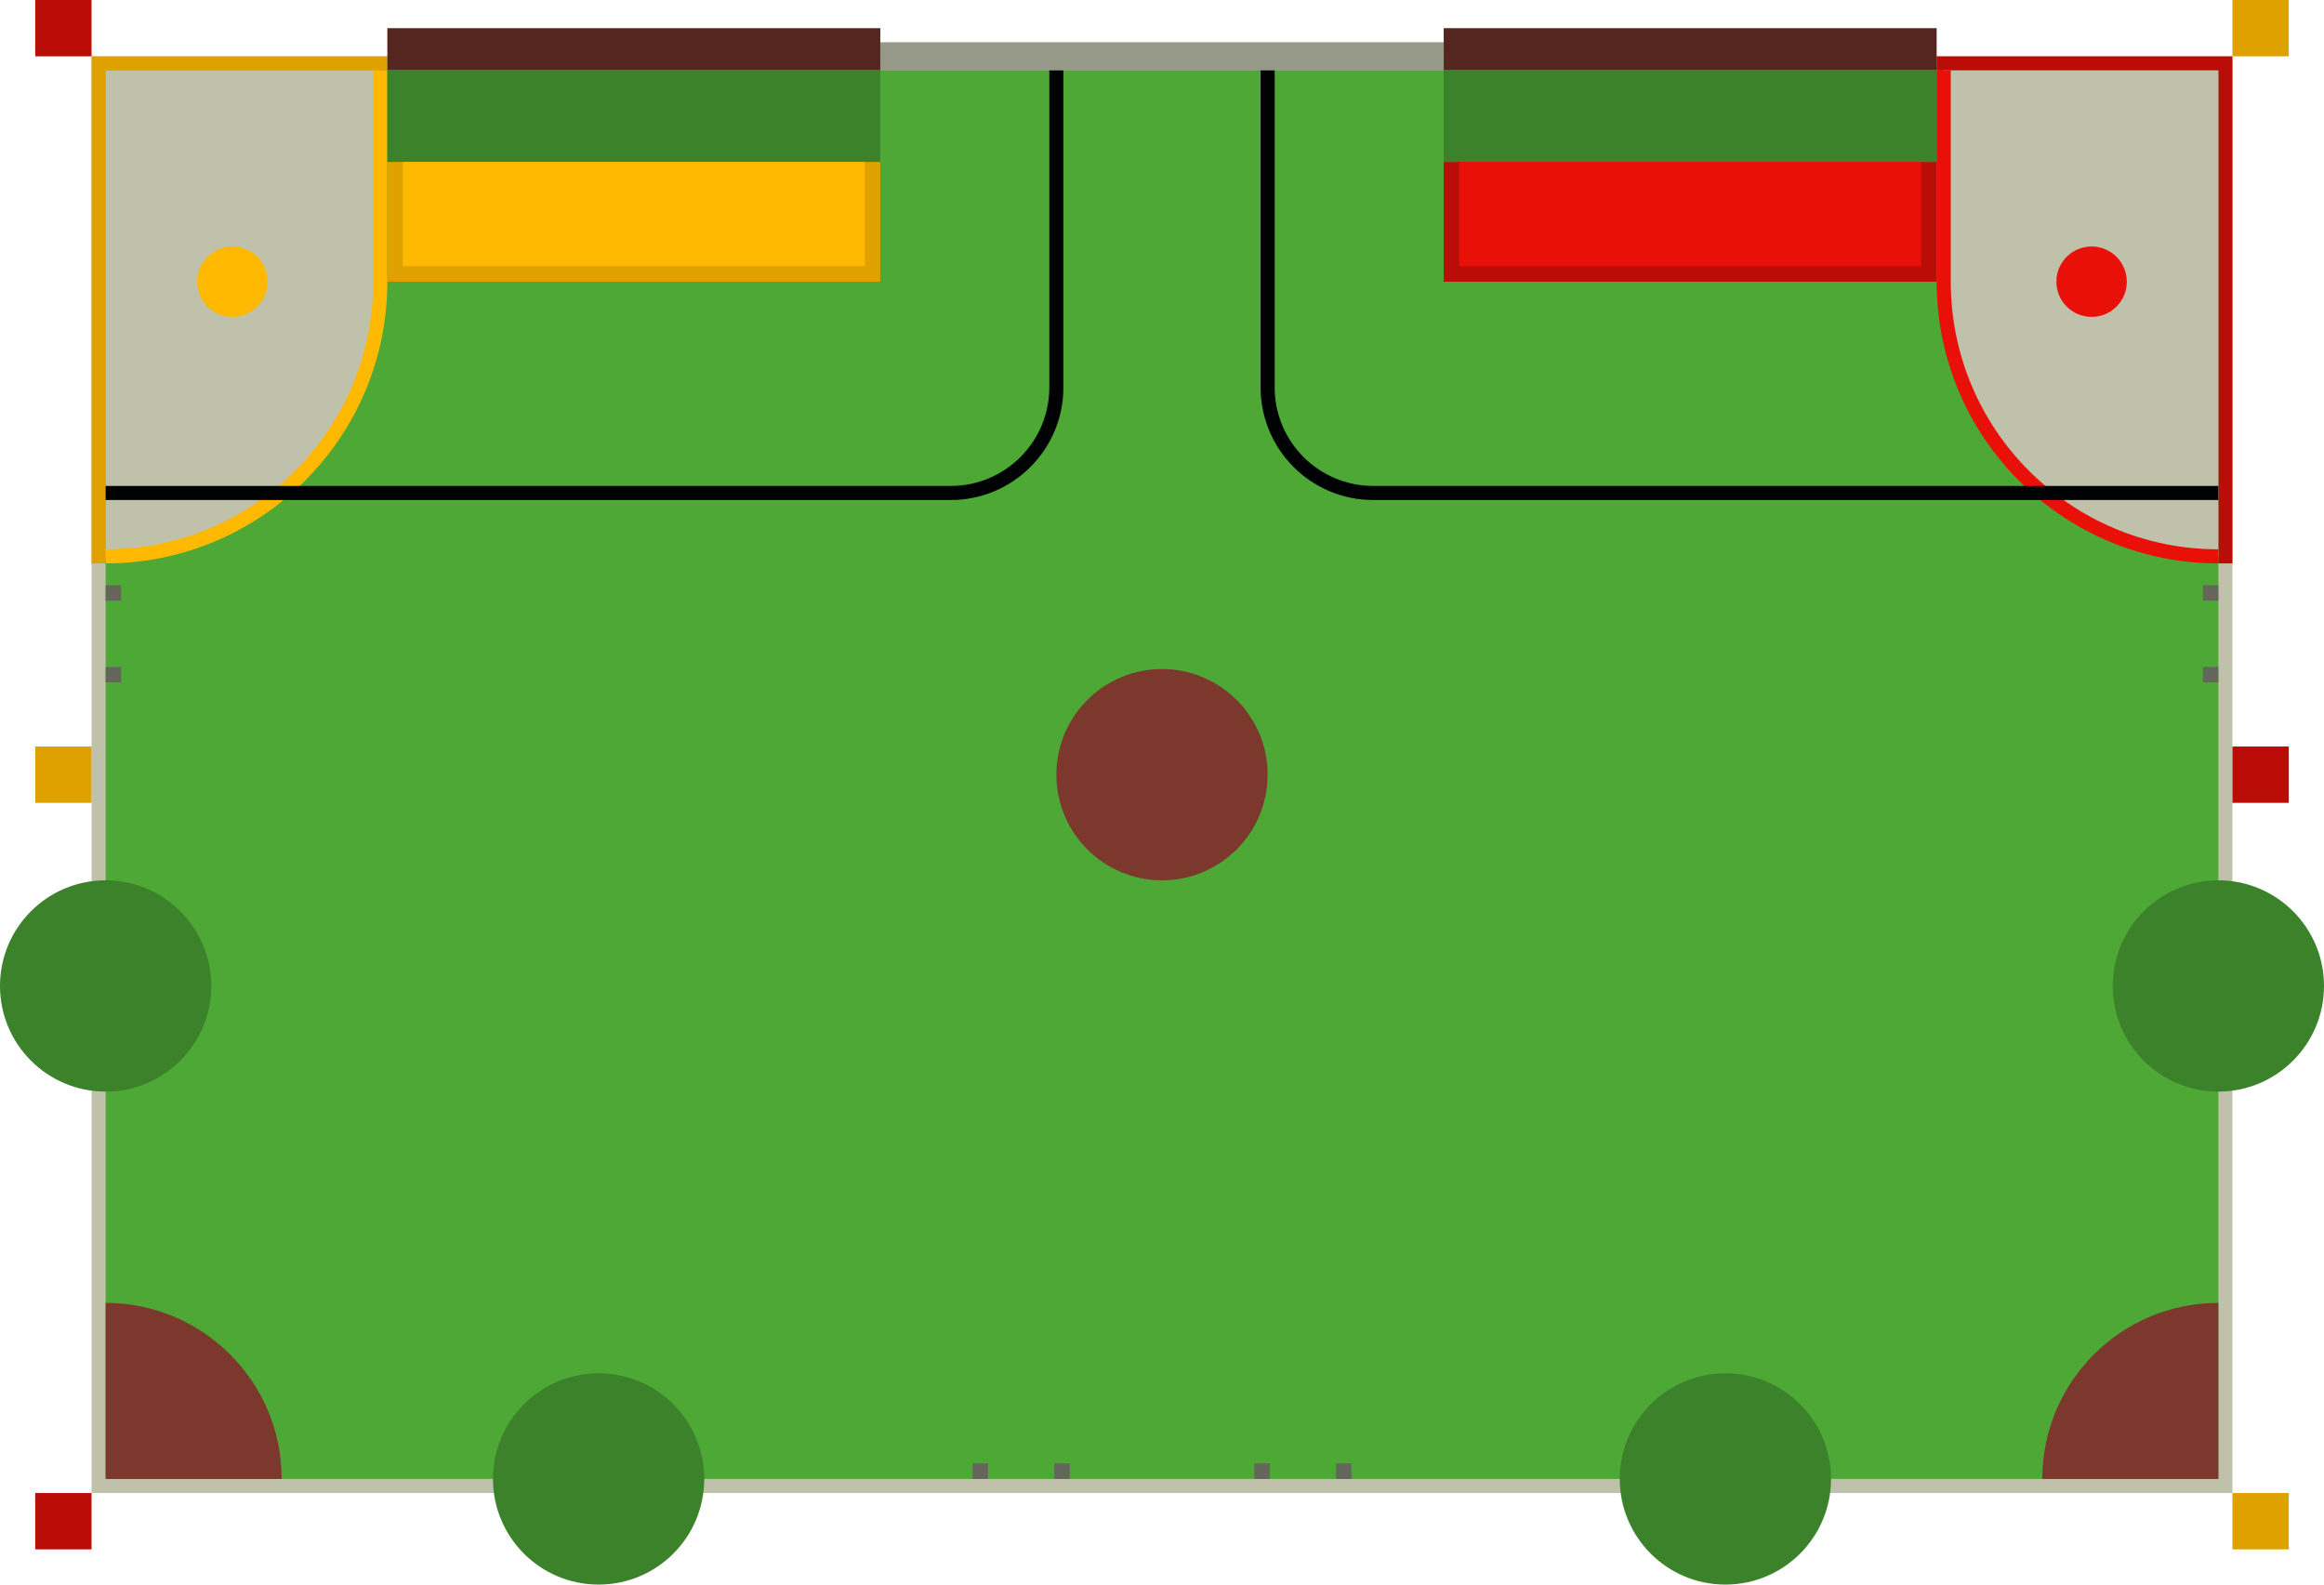
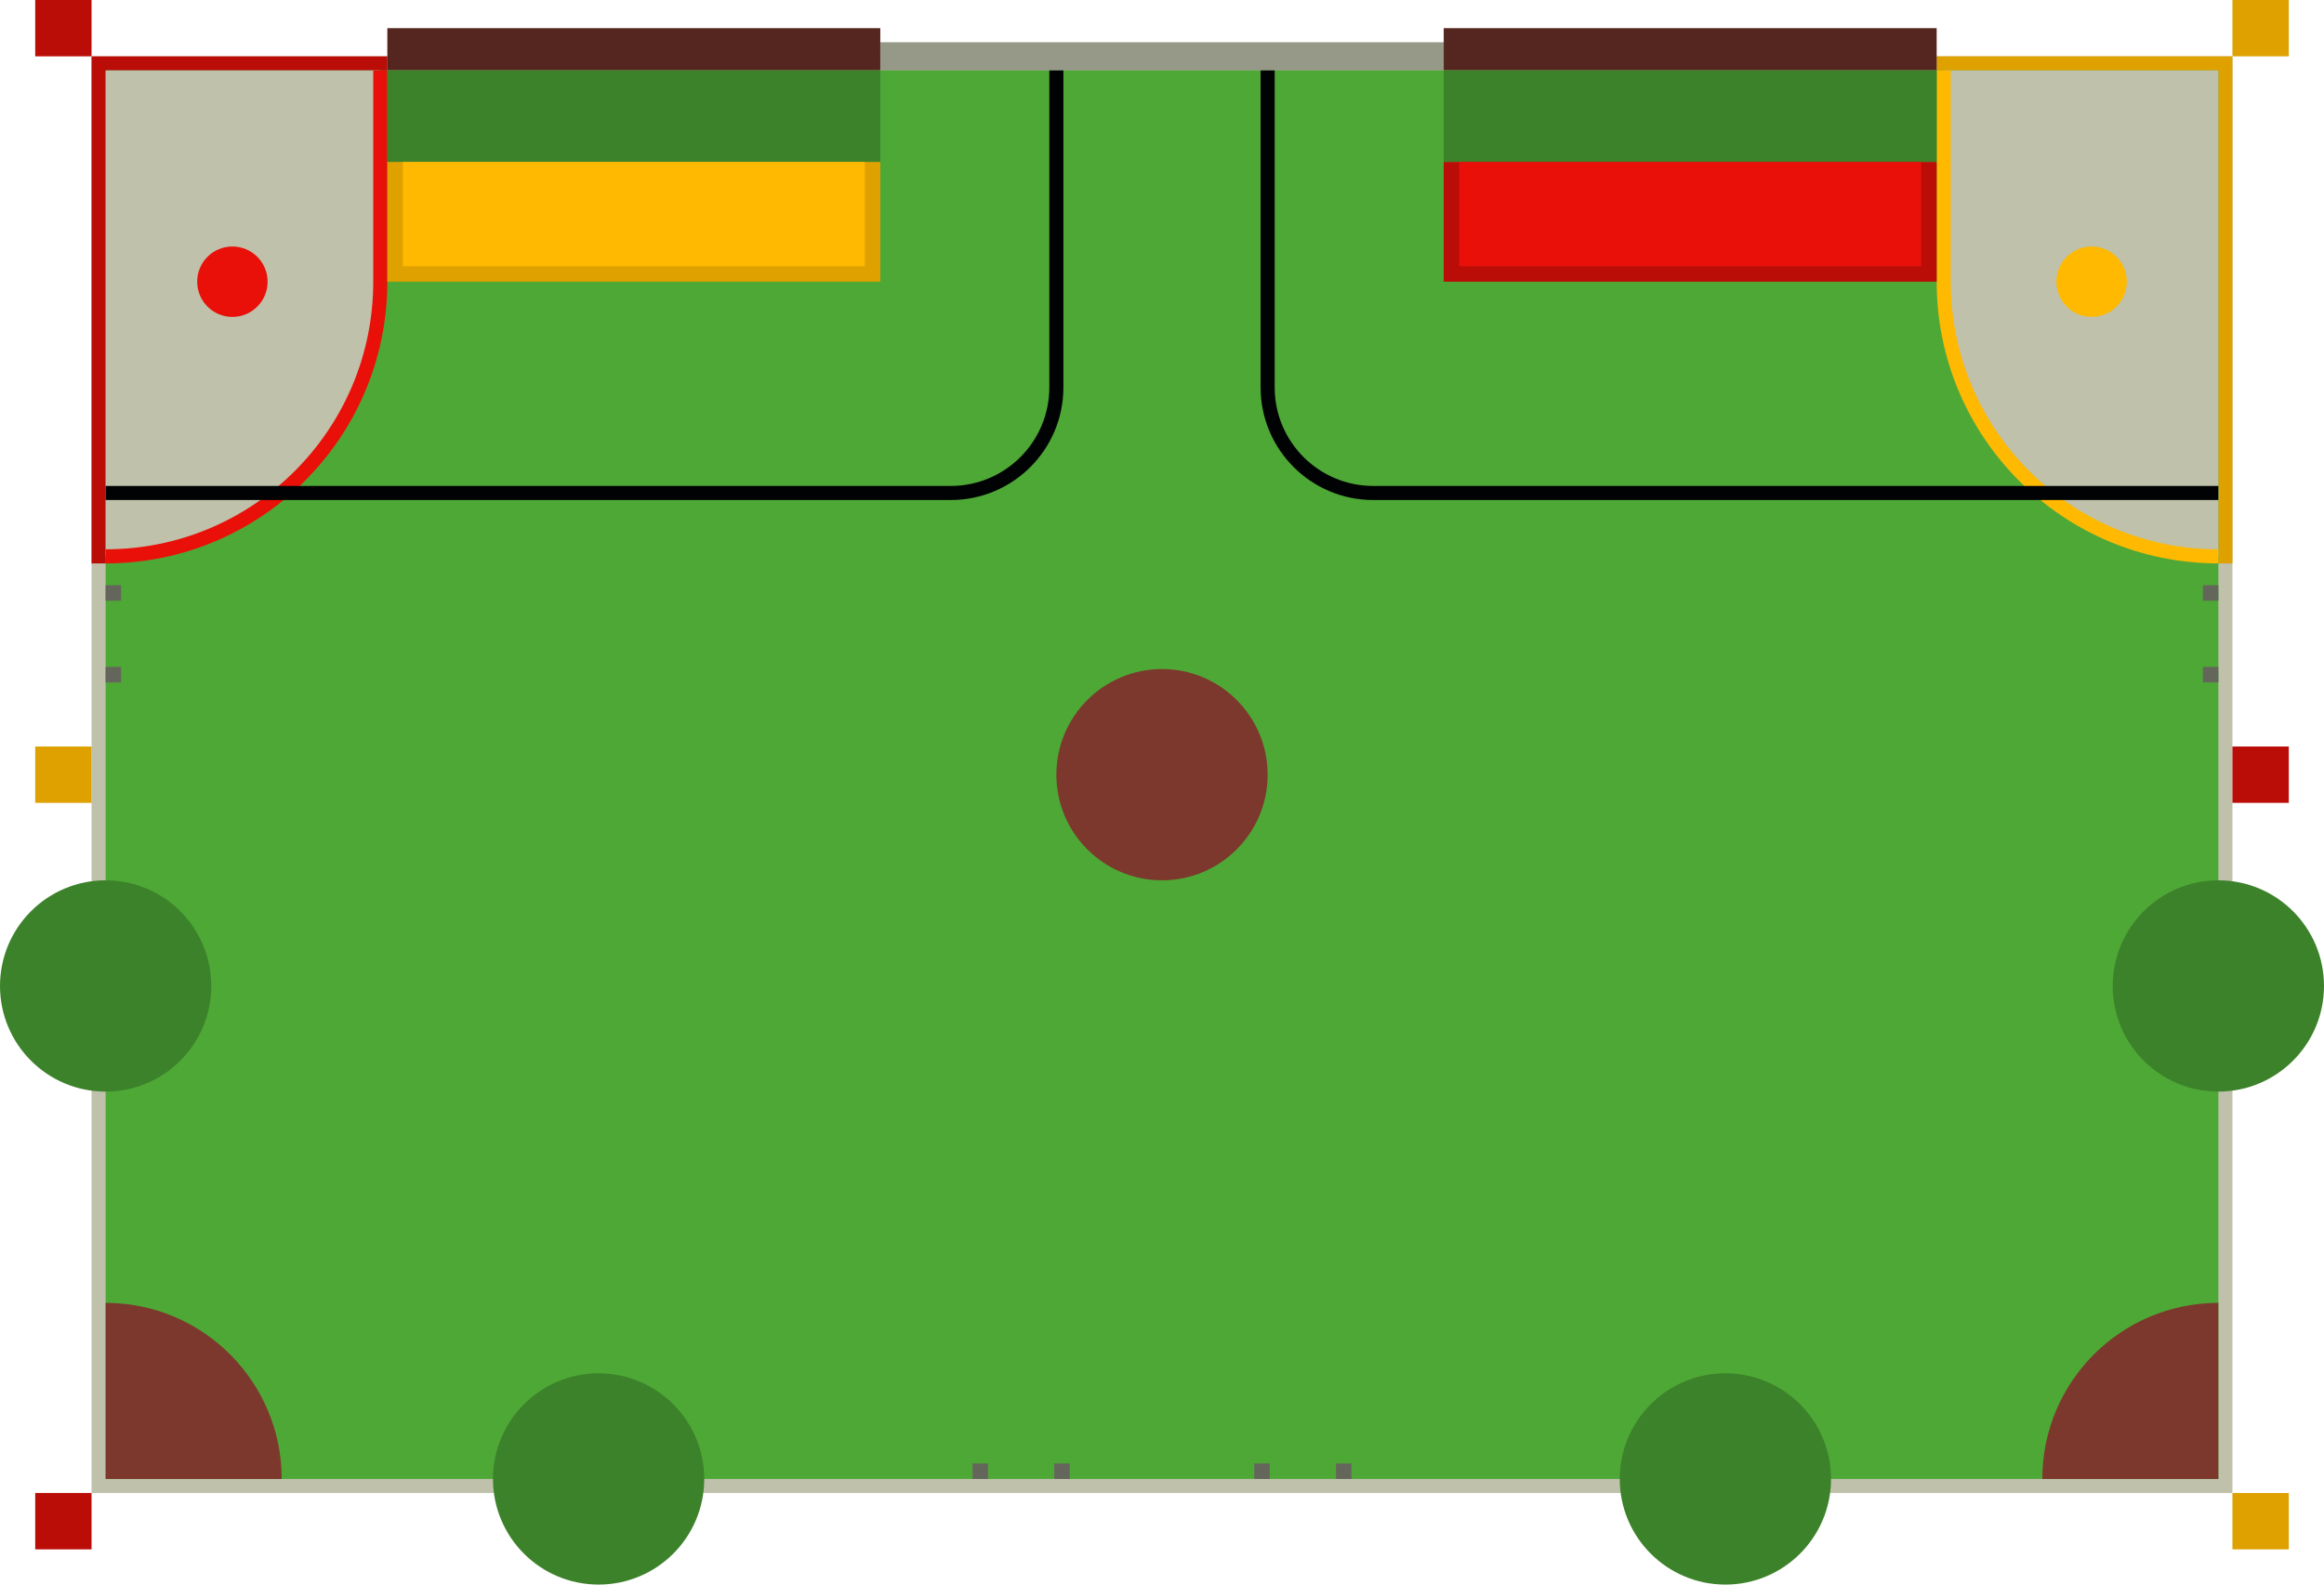
<svg xmlns="http://www.w3.org/2000/svg" width="3300" height="2250" id="svg2" version="1.1">
  <g id="field" transform="translate(150, 100)">
    <rect style="fill:#bfc1ab;stroke:none" id="main_gray_border" width="3040" height="2040" x="-20" y="-20" />
-     <rect style="fill:#dea100;stroke:none" id="yellow_border" width="420" height="720" x="-20" y="-20" />
-     <rect style="fill:#ba0d07;stroke:none" id="red_border" width="420" height="720" x="2600" y="-20" />
+     <rect style="fill:#ba0d07;stroke:none" id="red_border" width="420" height="720" x="-20" y="-20" />
+     <rect style="fill:#dea100;stroke:none" id="yellow_border" width="420" height="720" x="2600" y="-20" />
    <rect style="fill:#54261f;stroke:none" id="yellow_mammoth" width="700" height="60" x="400" y="-60" />
    <rect style="fill:#54261f;stroke:none" id="red_mammoth" width="700" height="60" x="1900" y="-60" />
    <rect style="fill:#979988;stroke:none" id="fresco" width="800" height="40" x="1100" y="-40" />
    <rect style="fill:#4ea836;stroke:none" id="mainfield" width="3000" height="2000" x="0" y="0" />
-     <path style="fill:#bfc1ab;stroke:none" id="yellow_start_zone" d="M 0 0 h 390 v 300 a 390 390 0 0 1 -390 390 z" />
-     <path style="fill:none;stroke:#ffb901;stroke-width:20" id="yellow_start_zone_border" d="M 390 0 v 300 a 390 390 0 0 1 -390 390" />
-     <circle style="fill:#ffb901;stroke:none" id="yellow_hand" cx="180" cy="300" r="50" />
-     <path style="fill:#bfc1ab;stroke:none" id="red_start_zone" d="M 3000 0 v 690 a 390 390 0 0 1 -390 -390 v -300 z" />
-     <path style="fill:none;stroke:#e91009;stroke-width:20" id="red_start_zone_border" d="M 3000 690 a 390 390 0 0 1 -390 -390 v -300" />
-     <circle style="fill:#e91009;stroke:none" id="red_hand" cx="2820" cy="300" r="50" />
+     <path style="fill:#bfc1ab;stroke:none" id="yellow_start_zone" d="M 3000 0 v 690 a 390 390 0 0 1 -390 -390 v -300 z" />
+     <path style="fill:none;stroke:#ffb901;stroke-width:20" id="yellow_start_zone_border" d="M 3000 690 a 390 390 0 0 1 -390 -390 v -300" />
+     <circle style="fill:#ffb901;stroke:none" id="yellow_hand" cx="2820" cy="300" r="50" />
+     <path style="fill:#bfc1ab;stroke:none" id="red_start_zone" d="M 0 0 h 390 v 300 a 390 390 0 0 1 -390 390 z" />
+     <path style="fill:none;stroke:#e91009;stroke-width:20" id="red_start_zone_border" d="M 390 0 v 300 a 390 390 0 0 1 -390 390" />
+     <circle style="fill:#e91009;stroke:none" id="red_hand" cx="180" cy="300" r="50" />
    <rect style="fill:#65665b;stroke:none" id="yellow_torch_11" width="22" height="22" x="0" y="731" />
    <rect style="fill:#65665b;stroke:none" id="yellow_torch_12" width="22" height="22" x="0" y="847" />
    <rect style="fill:#65665b;stroke:none" id="yellow_torch_21" width="22" height="22" x="1231" y="1978" />
    <rect style="fill:#65665b;stroke:none" id="yellow_torch_22" width="22" height="22" x="1347" y="1978" />
    <rect style="fill:#65665b;stroke:none" id="red_torch_11" width="22" height="22" x="2978" y="731" />
    <rect style="fill:#65665b;stroke:none" id="red_torch_12" width="22" height="22" x="2978" y="847" />
    <rect style="fill:#65665b;stroke:none" id="yellow_torch_21" width="22" height="22" x="1631" y="1978" />
    <rect style="fill:#65665b;stroke:none" id="yellow_torch_22" width="22" height="22" x="1747" y="1978" />
    <path style="fill:#7c382d;stroke:none" id="yellow_fireplace" d="M 0 2000 h 250 a 250 250 0 0 0 -250 -250 z" />
    <path style="fill:#7c382d;stroke:none" id="red_fireplace" d="M 3000 2000 v -250 a 250 250 0 0 0 -250 250 z" />
    <circle style="fill:#7c382d;stroke:none" id="hill" cx="1500" cy="1000" r="150" />
    <circle style="fill:#54261f;stroke:none" id="yellow_tree_trunk_1" cx="0" cy="1300" r="25" />
    <circle style="fill:#3c822a;stroke:none" id="yellow_tree_1" cx="0" cy="1300" r="150" />
    <circle style="fill:#54261f;stroke:none" id="yellow_tree_trunk_2" cx="700" cy="2000" r="25" />
    <circle style="fill:#3c822a;stroke:none" id="yellow_tree_2" cx="700" cy="2000" r="150" />
    <circle style="fill:#54261f;stroke:none" id="red_tree_trunk_1" cx="3000" cy="1300" r="25" />
    <circle style="fill:#3c822a;stroke:none" id="red_tree_1" cx="3000" cy="1300" r="150" />
    <circle style="fill:#54261f;stroke:none" id="red_tree_trunk_2" cx="2300" cy="2000" r="25" />
    <circle style="fill:#3c822a;stroke:none" id="red_tree_2" cx="2300" cy="2000" r="150" />
    <path style="fill:none;stroke:#010204;stroke-width:20" id="yellow_black_path" d="M 0 600 h 1200 a 150 150 0 0 0 150 -150 v -450" />
    <path style="fill:none;stroke:#010204;stroke-width:20" id="red_black_path" d="M 3000 600 h -1200 a 150 150 0 0 1 -150 -150 v -450" />
    <rect style="fill:#3c822a;stroke:none" id="yellow_basket_border_green" width="700" height="130" x="400" y="0" />
    <rect style="fill:#dea100;stroke:none" id="yellow_basket_border_yellow" width="700" height="170" x="400" y="130" />
    <rect style="fill:#ffb901;stroke:none" id="yellow_basket" width="656" height="148" x="422" y="130" />
    <rect style="fill:#3c822a;stroke:none" id="red_basket_border_green" width="700" height="130" x="1900" y="0" />
    <rect style="fill:#ba0d07;stroke:none" id="red_basket_border_red" width="700" height="170" x="1900" y="130" />
    <rect style="fill:#e91009;stroke:none" id="red_basket" width="656" height="148" x="1922" y="130" />
    <rect style="fill:#ba0d07;stroke:none" id="red_beacon_1" width="80" height="80" x="-100" y="-100" />
    <rect style="fill:#dea100;stroke:none" id="yellow_beacon_1" width="80" height="80" x="-100" y="960" />
    <rect style="fill:#ba0d07;stroke:none" id="red_beacon_2" width="80" height="80" x="-100" y="2020" />
    <rect style="fill:#dea100;stroke:none" id="yellow_beacon_2" width="80" height="80" x="3020" y="-100" />
    <rect style="fill:#ba0d07;stroke:none" id="red_beacon_3" width="80" height="80" x="3020" y="960" />
    <rect style="fill:#dea100;stroke:none" id="yellow_beacon_3" width="80" height="80" x="3020" y="2020" />
  </g>
</svg>
